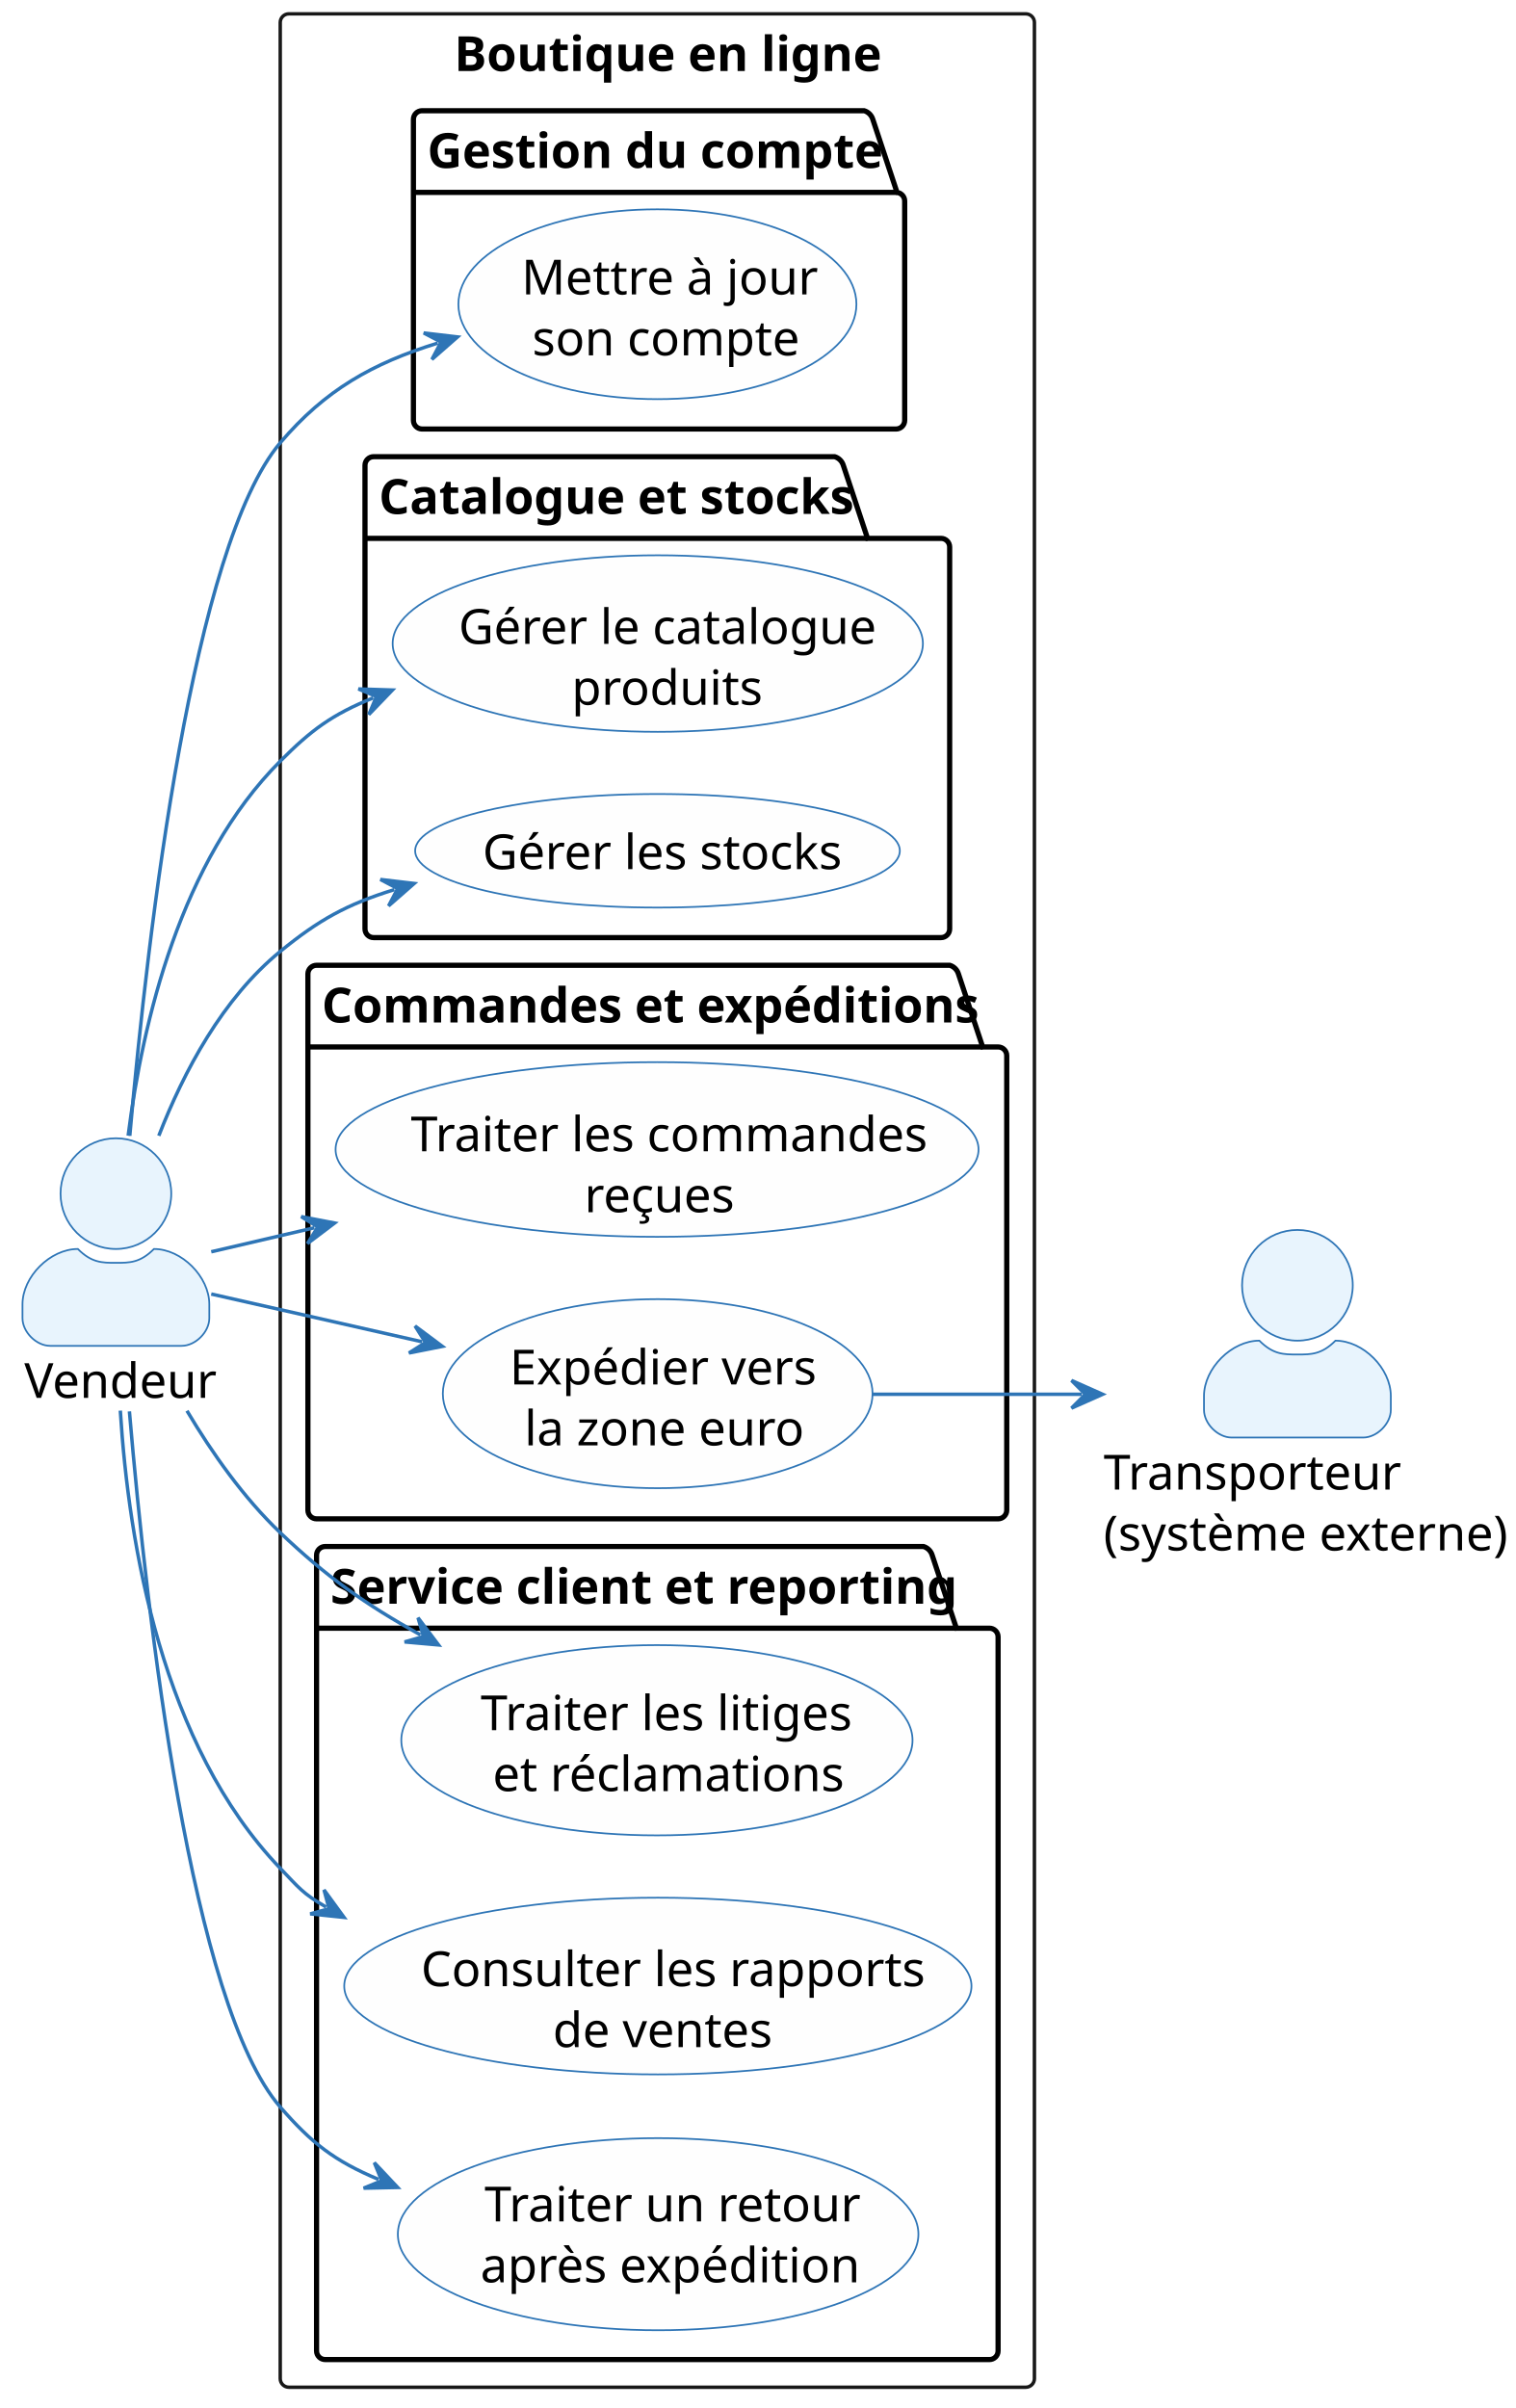
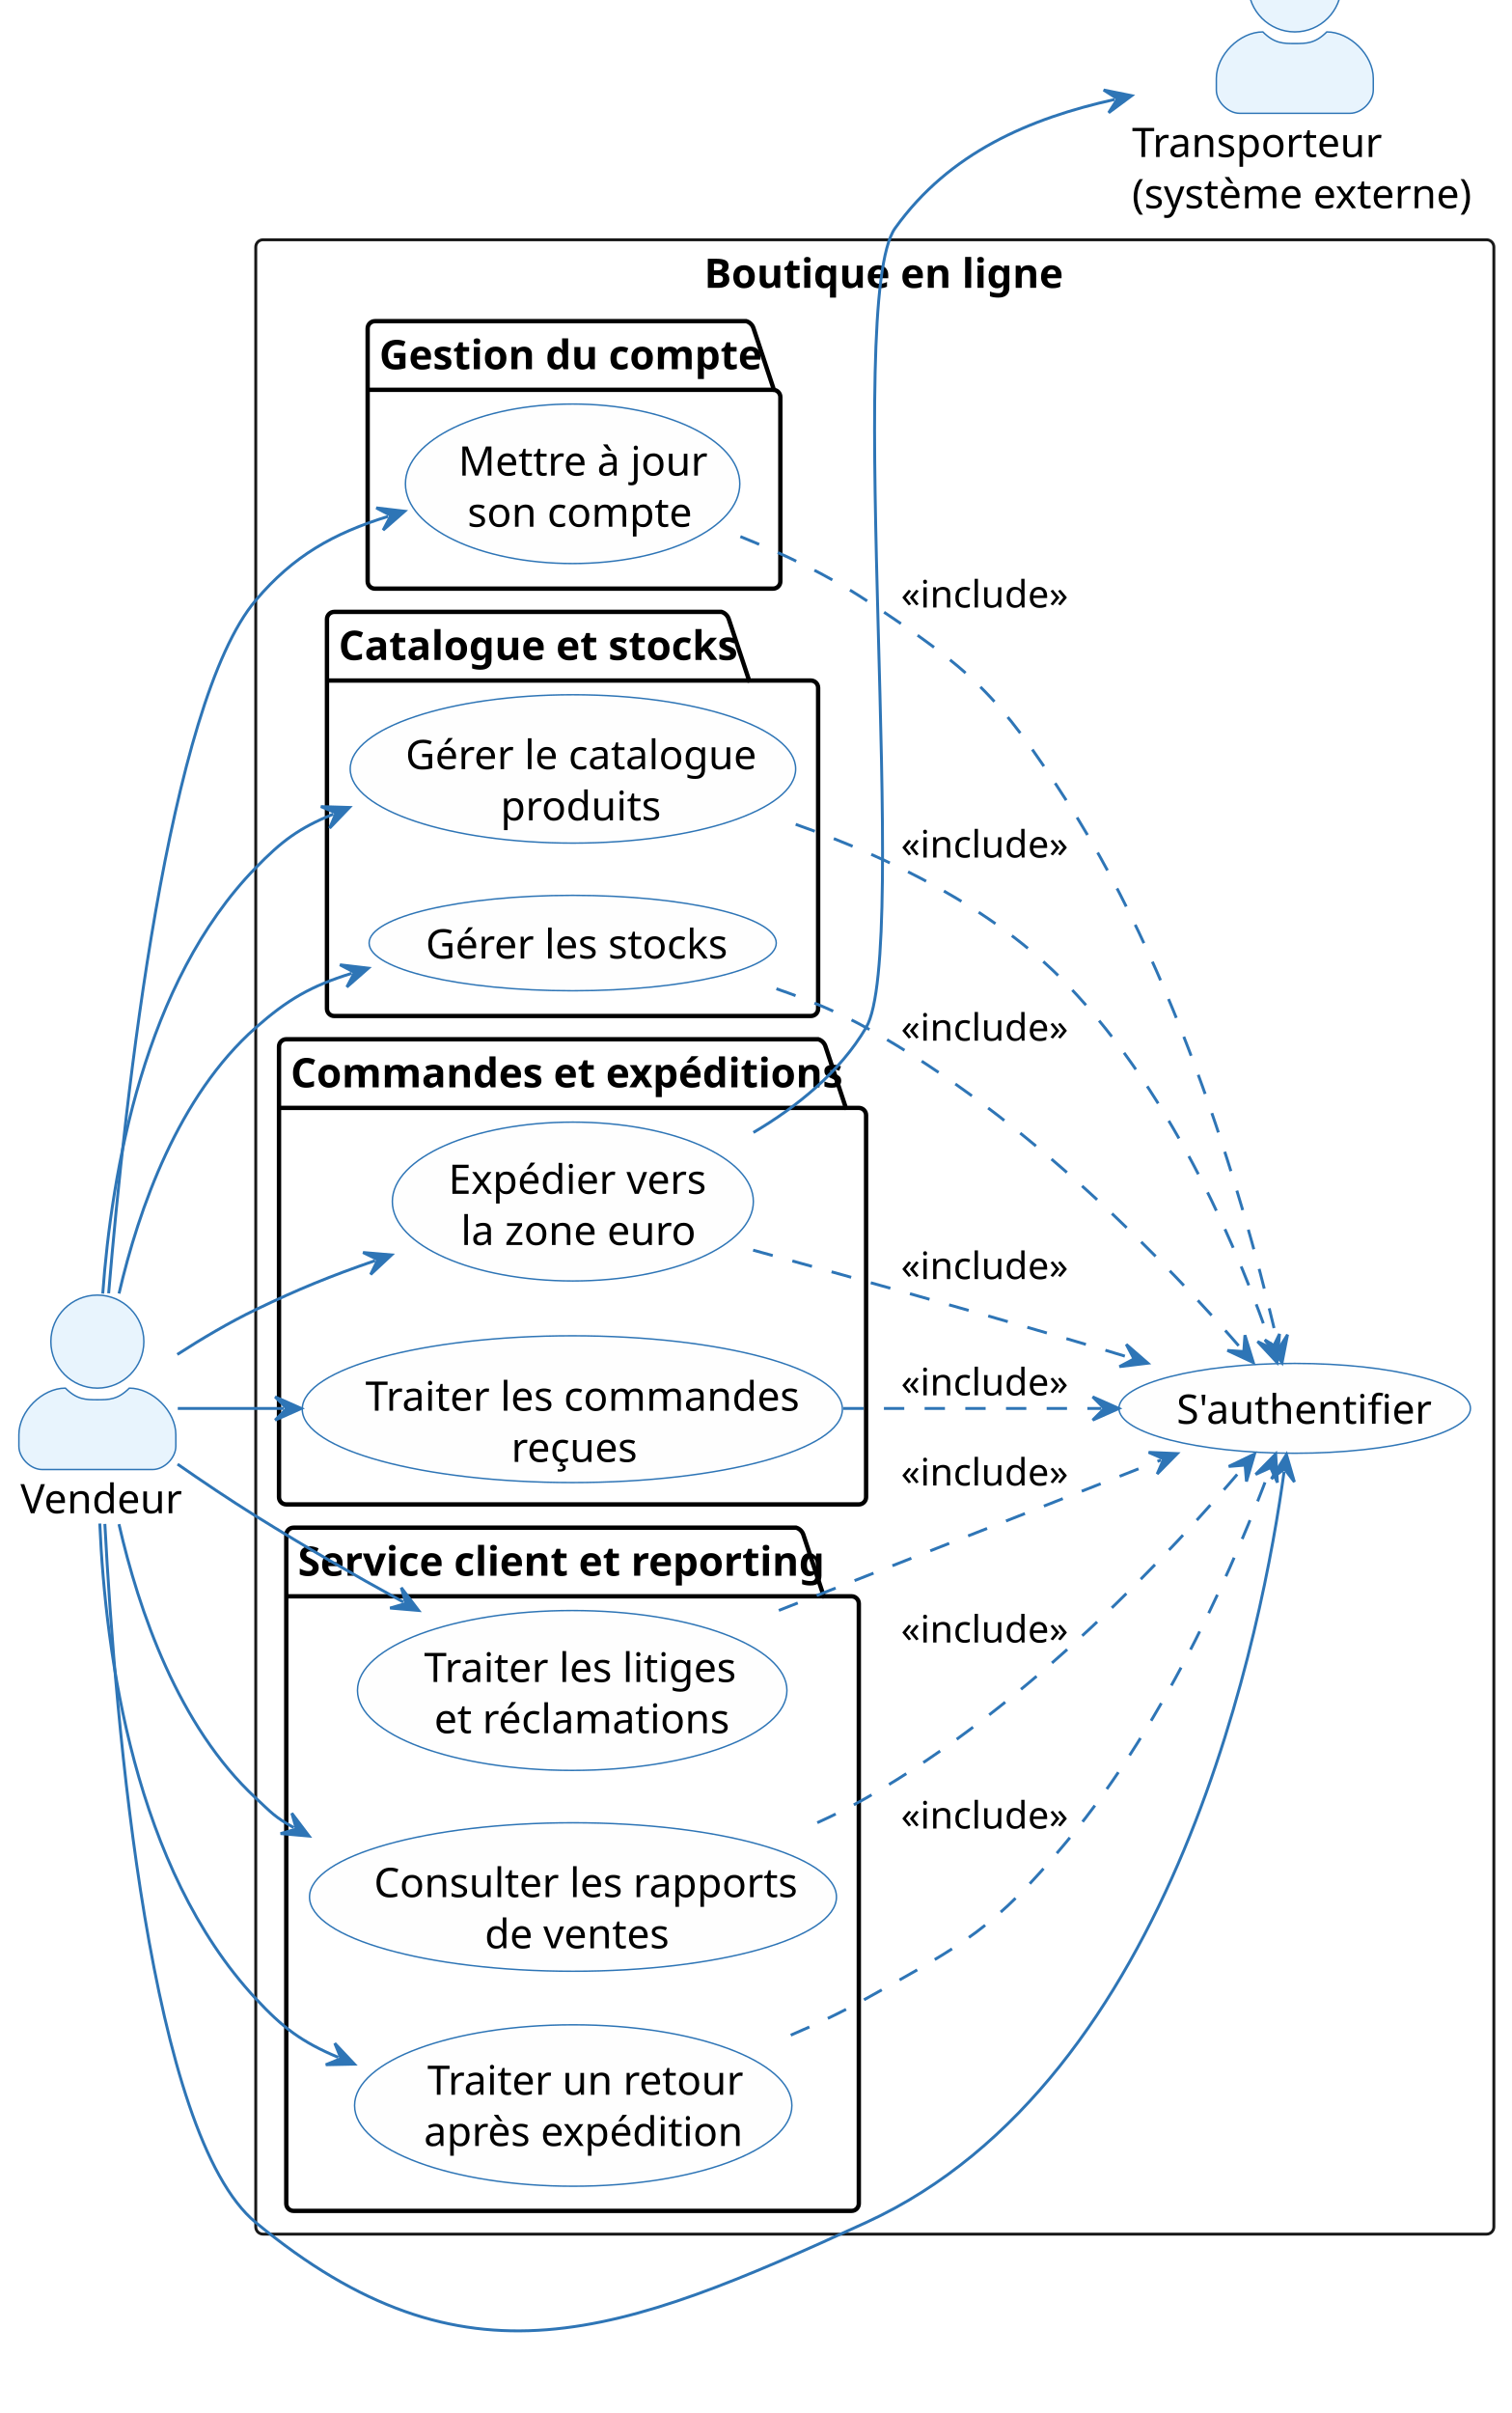
- <svg xmlns="http://www.w3.org/2000/svg" contentStyleType="text/css" data-diagram-type="DESCRIPTION" height="696px" preserveAspectRatio="none" style="width:438px;height:696px;background:#FFFFFF;" version="1.1" viewBox="0 0 438 696" width="438px" zoomAndPan="magnify">
+ <svg xmlns="http://www.w3.org/2000/svg" contentStyleType="text/css" data-diagram-type="DESCRIPTION" height="830px" preserveAspectRatio="none" style="width:520px;height:830px;background:#FFFFFF;" version="1.1" viewBox="0 0 520 830" width="520px" zoomAndPan="magnify">
  <defs />
  <g>
    <g class="cluster" data-qualified-name="Boutique en ligne" data-source-line="17" id="ent0004">
-       <rect fill="none" height="686" rx="2.5" ry="2.5" style="stroke:#181818;stroke-width:1;" width="218" x="81" y="4" />
-       <text fill="#000000" font-family="sans-serif" font-size="14" font-weight="bold" lengthAdjust="spacing" textLength="117.441" x="131.279" y="20.533">Boutique en ligne</text>
+       <rect fill="none" height="686" rx="2.5" ry="2.5" style="stroke:#181818;stroke-width:1;" width="426" x="88" y="82.474" />
+       <text fill="#000000" font-family="sans-serif" font-size="14" font-weight="bold" lengthAdjust="spacing" textLength="117.441" x="242.279" y="99.007">Boutique en ligne</text>
    </g>
-     <g class="cluster" data-qualified-name="Boutique en ligne.Gestion du compte" data-source-line="18" id="ent0005">
-       <path d="M122,32 L249.786,32 A3.75,3.75 0 0 1 252.286,34.5 L259.286,55.609 L259,55.609 A2.5,2.5 0 0 1 261.5,58.109 L261.5,121.5 A2.5,2.5 0 0 1 259,124 L122,124 A2.5,2.5 0 0 1 119.5,121.5 L119.5,34.5 A2.5,2.5 0 0 1 122,32" fill="none" style="stroke:#000000;stroke-width:1.5;" />
-       <line style="stroke:#000000;stroke-width:1.5;" x1="119.5" x2="259.286" y1="55.609" y2="55.609" />
-       <text fill="#000000" font-family="sans-serif" font-size="14" font-weight="bold" lengthAdjust="spacing" textLength="126.786" x="123.5" y="48.533">Gestion du compte</text>
+     <g class="cluster" data-qualified-name="Boutique en ligne.Gestion du compte" data-source-line="19" id="ent0006">
+       <path d="M129,110.474 L256.786,110.474 A3.75,3.75 0 0 1 259.286,112.974 L266.286,134.083 L266,134.083 A2.5,2.5 0 0 1 268.5,136.583 L268.5,199.974 A2.5,2.5 0 0 1 266,202.474 L129,202.474 A2.5,2.5 0 0 1 126.5,199.974 L126.5,112.974 A2.5,2.5 0 0 1 129,110.474" fill="none" style="stroke:#000000;stroke-width:1.5;" />
+       <line style="stroke:#000000;stroke-width:1.5;" x1="126.5" x2="266.286" y1="134.083" y2="134.083" />
+       <text fill="#000000" font-family="sans-serif" font-size="14" font-weight="bold" lengthAdjust="spacing" textLength="126.786" x="130.5" y="127.007">Gestion du compte</text>
    </g>
-     <g class="cluster" data-qualified-name="Boutique en ligne.Catalogue et stocks" data-source-line="21" id="ent0007">
-       <path d="M108,132 L241.262,132 A3.75,3.75 0 0 1 243.762,134.5 L250.762,155.609 L272,155.609 A2.5,2.5 0 0 1 274.5,158.109 L274.5,268.5 A2.5,2.5 0 0 1 272,271 L108,271 A2.5,2.5 0 0 1 105.5,268.5 L105.5,134.5 A2.5,2.5 0 0 1 108,132" fill="none" style="stroke:#000000;stroke-width:1.5;" />
-       <line style="stroke:#000000;stroke-width:1.5;" x1="105.5" x2="250.762" y1="155.609" y2="155.609" />
-       <text fill="#000000" font-family="sans-serif" font-size="14" font-weight="bold" lengthAdjust="spacing" textLength="132.262" x="109.5" y="148.533">Catalogue et stocks</text>
+     <g class="cluster" data-qualified-name="Boutique en ligne.Catalogue et stocks" data-source-line="22" id="ent0008">
+       <path d="M115,210.474 L248.262,210.474 A3.75,3.75 0 0 1 250.762,212.974 L257.762,234.083 L279,234.083 A2.5,2.5 0 0 1 281.5,236.583 L281.5,346.974 A2.5,2.5 0 0 1 279,349.474 L115,349.474 A2.5,2.5 0 0 1 112.5,346.974 L112.5,212.974 A2.5,2.5 0 0 1 115,210.474" fill="none" style="stroke:#000000;stroke-width:1.5;" />
+       <line style="stroke:#000000;stroke-width:1.5;" x1="112.5" x2="257.762" y1="234.083" y2="234.083" />
+       <text fill="#000000" font-family="sans-serif" font-size="14" font-weight="bold" lengthAdjust="spacing" textLength="132.262" x="116.5" y="227.007">Catalogue et stocks</text>
    </g>
-     <g class="cluster" data-qualified-name="Boutique en ligne.Commandes et exp.ditions" data-source-line="25" id="ent0010">
-       <path d="M91.5,279 L274.541,279 A3.75,3.75 0 0 1 277.041,281.5 L284.041,302.609 L288.5,302.609 A2.5,2.5 0 0 1 291,305.109 L291,436.5 A2.5,2.5 0 0 1 288.5,439 L91.5,439 A2.5,2.5 0 0 1 89,436.5 L89,281.5 A2.5,2.5 0 0 1 91.5,279" fill="none" style="stroke:#000000;stroke-width:1.5;" />
-       <line style="stroke:#000000;stroke-width:1.5;" x1="89" x2="284.041" y1="302.609" y2="302.609" />
-       <text fill="#000000" font-family="sans-serif" font-size="14" font-weight="bold" lengthAdjust="spacing" textLength="182.041" x="93" y="295.533">Commandes et expéditions</text>
+     <g class="cluster" data-qualified-name="Boutique en ligne.Commandes et exp.ditions" data-source-line="26" id="ent0011">
+       <path d="M98.5,357.474 L281.541,357.474 A3.75,3.75 0 0 1 284.041,359.974 L291.041,381.083 L295.5,381.083 A2.5,2.5 0 0 1 298,383.583 L298,514.974 A2.5,2.5 0 0 1 295.5,517.474 L98.5,517.474 A2.5,2.5 0 0 1 96,514.974 L96,359.974 A2.5,2.5 0 0 1 98.5,357.474" fill="none" style="stroke:#000000;stroke-width:1.5;" />
+       <line style="stroke:#000000;stroke-width:1.5;" x1="96" x2="291.041" y1="381.083" y2="381.083" />
+       <text fill="#000000" font-family="sans-serif" font-size="14" font-weight="bold" lengthAdjust="spacing" textLength="182.041" x="100" y="374.007">Commandes et expéditions</text>
    </g>
-     <g class="cluster" data-qualified-name="Boutique en ligne.Service client et reporting" data-source-line="29" id="ent0013">
-       <path d="M94,447 L266.944,447 A3.75,3.75 0 0 1 269.444,449.5 L276.444,470.609 L286,470.609 A2.5,2.5 0 0 1 288.5,473.109 L288.5,679.5 A2.5,2.5 0 0 1 286,682 L94,682 A2.5,2.5 0 0 1 91.5,679.5 L91.5,449.5 A2.5,2.5 0 0 1 94,447" fill="none" style="stroke:#000000;stroke-width:1.5;" />
-       <line style="stroke:#000000;stroke-width:1.5;" x1="91.5" x2="276.444" y1="470.609" y2="470.609" />
-       <text fill="#000000" font-family="sans-serif" font-size="14" font-weight="bold" lengthAdjust="spacing" textLength="171.944" x="95.5" y="463.533">Service client et reporting</text>
+     <g class="cluster" data-qualified-name="Boutique en ligne.Service client et reporting" data-source-line="30" id="ent0014">
+       <path d="M101,525.474 L273.944,525.474 A3.75,3.75 0 0 1 276.444,527.974 L283.444,549.083 L293,549.083 A2.5,2.5 0 0 1 295.5,551.583 L295.5,757.974 A2.5,2.5 0 0 1 293,760.474 L101,760.474 A2.5,2.5 0 0 1 98.5,757.974 L98.5,527.974 A2.5,2.5 0 0 1 101,525.474" fill="none" style="stroke:#000000;stroke-width:1.5;" />
+       <line style="stroke:#000000;stroke-width:1.5;" x1="98.5" x2="283.444" y1="549.083" y2="549.083" />
+       <text fill="#000000" font-family="sans-serif" font-size="14" font-weight="bold" lengthAdjust="spacing" textLength="171.944" x="102.5" y="542.007">Service client et reporting</text>
    </g>
    <g class="entity" data-qualified-name="Vendor" data-source-line="14" id="ent0002">
-       <ellipse cx="33.5" cy="345" fill="#E8F4FD" rx="16" ry="16" style="stroke:#2E75B6;stroke-width:0.5;" />
-       <path d="M33.5,365 C37.5,365 40.5,365 44.5,361 C52.5,361 60.5,369 60.5,377 L60.5,381 C60.5,385 56.5,389 52.5,389 L14.5,389 C10.5,389 6.5,385 6.5,381 L6.5,377 C6.5,369 14.5,361 22.5,361 C26.5,365 29.5,365 33.5,365" fill="#E8F4FD" style="stroke:#2E75B6;stroke-width:0.5;" />
-       <text fill="#000000" font-family="sans-serif" font-size="14" lengthAdjust="spacing" textLength="52.931" x="7.035" y="404.033">Vendeur</text>
+       <ellipse cx="33.5" cy="461.474" fill="#E8F4FD" rx="16" ry="16" style="stroke:#2E75B6;stroke-width:0.5;" />
+       <path d="M33.5,481.474 C37.5,481.474 40.5,481.474 44.5,477.474 C52.5,477.474 60.5,485.474 60.5,493.474 L60.5,497.474 C60.5,501.474 56.5,505.474 52.5,505.474 L14.5,505.474 C10.5,505.474 6.5,501.474 6.5,497.474 L6.5,493.474 C6.5,485.474 14.5,477.474 22.5,477.474 C26.5,481.474 29.5,481.474 33.5,481.474" fill="#E8F4FD" style="stroke:#2E75B6;stroke-width:0.5;" />
+       <text fill="#000000" font-family="sans-serif" font-size="14" lengthAdjust="spacing" textLength="52.931" x="7.035" y="520.507">Vendeur</text>
    </g>
    <g class="entity" data-qualified-name="Carrier" data-source-line="15" id="ent0003">
-       <ellipse cx="375.017" cy="371.5" fill="#E8F4FD" rx="16" ry="16" style="stroke:#2E75B6;stroke-width:0.5;" />
-       <path d="M375.017,391.5 C379.017,391.5 382.017,391.5 386.017,387.5 C394.017,387.5 402.017,395.5 402.017,403.5 L402.017,407.5 C402.017,411.5 398.017,415.5 394.017,415.5 L356.017,415.5 C352.017,415.5 348.017,411.5 348.017,407.5 L348.017,403.5 C348.017,395.5 356.017,387.5 364.017,387.5 C368.017,391.5 371.017,391.5 375.017,391.5" fill="#E8F4FD" style="stroke:#2E75B6;stroke-width:0.5;" />
-       <text fill="#000000" font-family="sans-serif" font-size="14" lengthAdjust="spacing" textLength="80.144" x="319" y="430.533">Transporteur</text>
-       <text fill="#000000" font-family="sans-serif" font-size="14" lengthAdjust="spacing" textLength="112.034" x="319" y="448.143">(système externe)</text>
+       <ellipse cx="445.517" cy="-5.026" fill="#E8F4FD" rx="16" ry="16" style="stroke:#2E75B6;stroke-width:0.5;" />
+       <path d="M445.517,14.974 C449.517,14.974 452.517,14.974 456.517,10.974 C464.517,10.974 472.517,18.974 472.517,26.974 L472.517,30.974 C472.517,34.974 468.517,38.974 464.517,38.974 L426.517,38.974 C422.517,38.974 418.517,34.974 418.517,30.974 L418.517,26.974 C418.517,18.974 426.517,10.974 434.517,10.974 C438.517,14.974 441.517,14.974 445.517,14.974" fill="#E8F4FD" style="stroke:#2E75B6;stroke-width:0.5;" />
+       <text fill="#000000" font-family="sans-serif" font-size="14" lengthAdjust="spacing" textLength="80.144" x="389.5" y="54.007">Transporteur</text>
+       <text fill="#000000" font-family="sans-serif" font-size="14" lengthAdjust="spacing" textLength="112.034" x="389.5" y="71.617">(système externe)</text>
    </g>
-     <g class="entity" data-qualified-name="Boutique en ligne.Gestion du compte.UC_V0" data-source-line="19" id="ent0006">
-       <ellipse cx="190.024" cy="87.935" fill="#FEFEFE" rx="57.524" ry="27.435" style="stroke:#2E75B6;stroke-width:0.5;" />
-       <text fill="#000000" font-family="sans-serif" font-size="14" lengthAdjust="spacing" textLength="78.586" x="150.731" y="85.104">Mettre à jour</text>
-       <text fill="#000000" font-family="sans-serif" font-size="14" lengthAdjust="spacing" textLength="72.372" x="153.838" y="102.713">son compte</text>
+     <g class="entity" data-qualified-name="Boutique en ligne.UC_V_AUTH" data-source-line="18" id="ent0005">
+       <ellipse cx="445.473" cy="484.426" fill="#FEFEFE" rx="60.473" ry="15.452" style="stroke:#2E75B6;stroke-width:0.5;" />
+       <text fill="#000000" font-family="sans-serif" font-size="14" lengthAdjust="spacing" textLength="81.279" x="404.834" y="489.731">S'authentifier</text>
    </g>
-     <g class="entity" data-qualified-name="Boutique en ligne.Catalogue et stocks.UC_V1" data-source-line="22" id="ent0008">
-       <ellipse cx="190.133" cy="186.015" fill="#FEFEFE" rx="76.633" ry="25.515" style="stroke:#2E75B6;stroke-width:0.5;" />
-       <text fill="#000000" font-family="sans-serif" font-size="14" lengthAdjust="spacing" textLength="115.179" x="132.544" y="186.094">Gérer le catalogue</text>
-       <text fill="#000000" font-family="sans-serif" font-size="14" lengthAdjust="spacing" textLength="49.807" x="165.23" y="203.704">produits</text>
+     <g class="entity" data-qualified-name="Boutique en ligne.Gestion du compte.UC_V0" data-source-line="20" id="ent0007">
+       <ellipse cx="197.024" cy="166.409" fill="#FEFEFE" rx="57.524" ry="27.435" style="stroke:#2E75B6;stroke-width:0.5;" />
+       <text fill="#000000" font-family="sans-serif" font-size="14" lengthAdjust="spacing" textLength="78.586" x="157.731" y="163.578">Mettre à jour</text>
+       <text fill="#000000" font-family="sans-serif" font-size="14" lengthAdjust="spacing" textLength="72.372" x="160.838" y="181.187">son compte</text>
    </g>
-     <g class="entity" data-qualified-name="Boutique en ligne.Catalogue et stocks.UC_V2" data-source-line="23" id="ent0009">
-       <ellipse cx="190.047" cy="245.909" fill="#FEFEFE" rx="70.047" ry="16.409" style="stroke:#2E75B6;stroke-width:0.5;" />
-       <text fill="#000000" font-family="sans-serif" font-size="14" lengthAdjust="spacing" textLength="101.138" x="139.478" y="251.214">Gérer les stocks</text>
+     <g class="entity" data-qualified-name="Boutique en ligne.Catalogue et stocks.UC_V1" data-source-line="23" id="ent0009">
+       <ellipse cx="197.133" cy="264.489" fill="#FEFEFE" rx="76.633" ry="25.515" style="stroke:#2E75B6;stroke-width:0.5;" />
+       <text fill="#000000" font-family="sans-serif" font-size="14" lengthAdjust="spacing" textLength="115.179" x="139.544" y="264.568">Gérer le catalogue</text>
+       <text fill="#000000" font-family="sans-serif" font-size="14" lengthAdjust="spacing" textLength="49.807" x="172.23" y="282.178">produits</text>
    </g>
-     <g class="entity" data-qualified-name="Boutique en ligne.Commandes et exp.ditions.UC_V3" data-source-line="26" id="ent0011">
-       <ellipse cx="189.925" cy="332.244" fill="#FEFEFE" rx="92.925" ry="25.244" style="stroke:#2E75B6;stroke-width:0.5;" />
-       <text fill="#000000" font-family="sans-serif" font-size="14" lengthAdjust="spacing" textLength="142.379" x="118.736" y="332.763">Traiter les commandes</text>
-       <text fill="#000000" font-family="sans-serif" font-size="14" lengthAdjust="spacing" textLength="42.02" x="168.915" y="350.372">reçues</text>
+     <g class="entity" data-qualified-name="Boutique en ligne.Catalogue et stocks.UC_V2" data-source-line="24" id="ent0010">
+       <ellipse cx="197.047" cy="324.383" fill="#FEFEFE" rx="70.047" ry="16.409" style="stroke:#2E75B6;stroke-width:0.5;" />
+       <text fill="#000000" font-family="sans-serif" font-size="14" lengthAdjust="spacing" textLength="101.138" x="146.478" y="329.688">Gérer les stocks</text>
    </g>
-     <g class="entity" data-qualified-name="Boutique en ligne.Commandes et exp.ditions.UC_V4" data-source-line="27" id="ent0012">
-       <ellipse cx="190.107" cy="402.82" fill="#FEFEFE" rx="62.107" ry="27.32" style="stroke:#2E75B6;stroke-width:0.5;" />
-       <text fill="#000000" font-family="sans-serif" font-size="14" lengthAdjust="spacing" textLength="85.593" x="147.31" y="400.155">Expédier vers</text>
-       <text fill="#000000" font-family="sans-serif" font-size="14" lengthAdjust="spacing" textLength="77.055" x="151.579" y="417.764">la zone euro</text>
+     <g class="entity" data-qualified-name="Boutique en ligne.Commandes et exp.ditions.UC_V3" data-source-line="27" id="ent0012">
+       <ellipse cx="196.925" cy="484.718" fill="#FEFEFE" rx="92.925" ry="25.244" style="stroke:#2E75B6;stroke-width:0.5;" />
+       <text fill="#000000" font-family="sans-serif" font-size="14" lengthAdjust="spacing" textLength="142.379" x="125.736" y="485.237">Traiter les commandes</text>
+       <text fill="#000000" font-family="sans-serif" font-size="14" lengthAdjust="spacing" textLength="42.02" x="175.915" y="502.846">reçues</text>
    </g>
-     <g class="entity" data-qualified-name="Boutique en ligne.Service client et reporting.UC_V5" data-source-line="30" id="ent0014">
-       <ellipse cx="189.883" cy="502.995" fill="#FEFEFE" rx="73.883" ry="27.495" style="stroke:#2E75B6;stroke-width:0.5;" />
-       <text fill="#000000" font-family="sans-serif" font-size="14" lengthAdjust="spacing" textLength="101.917" x="138.925" y="500.078">Traiter les litiges</text>
-       <text fill="#000000" font-family="sans-serif" font-size="14" lengthAdjust="spacing" textLength="94.931" x="142.418" y="517.687">et réclamations</text>
+     <g class="entity" data-qualified-name="Boutique en ligne.Commandes et exp.ditions.UC_V4" data-source-line="28" id="ent0013">
+       <ellipse cx="197.107" cy="413.295" fill="#FEFEFE" rx="62.107" ry="27.32" style="stroke:#2E75B6;stroke-width:0.5;" />
+       <text fill="#000000" font-family="sans-serif" font-size="14" lengthAdjust="spacing" textLength="85.593" x="154.31" y="410.629">Expédier vers</text>
+       <text fill="#000000" font-family="sans-serif" font-size="14" lengthAdjust="spacing" textLength="77.055" x="158.579" y="428.238">la zone euro</text>
    </g>
-     <g class="entity" data-qualified-name="Boutique en ligne.Service client et reporting.UC_V6" data-source-line="31" id="ent0015">
-       <ellipse cx="190.154" cy="574.041" fill="#FEFEFE" rx="90.654" ry="25.541" style="stroke:#2E75B6;stroke-width:0.5;" />
-       <text fill="#000000" font-family="sans-serif" font-size="14" lengthAdjust="spacing" textLength="136.951" x="121.679" y="574.079">Consulter les rapports</text>
-       <text fill="#000000" font-family="sans-serif" font-size="14" lengthAdjust="spacing" textLength="60.71" x="159.799" y="591.688">de ventes</text>
+     <g class="entity" data-qualified-name="Boutique en ligne.Service client et reporting.UC_V5" data-source-line="31" id="ent0015">
+       <ellipse cx="196.883" cy="581.469" fill="#FEFEFE" rx="73.883" ry="27.495" style="stroke:#2E75B6;stroke-width:0.5;" />
+       <text fill="#000000" font-family="sans-serif" font-size="14" lengthAdjust="spacing" textLength="101.917" x="145.925" y="578.552">Traiter les litiges</text>
+       <text fill="#000000" font-family="sans-serif" font-size="14" lengthAdjust="spacing" textLength="94.931" x="149.418" y="596.161">et réclamations</text>
    </g>
-     <g class="entity" data-qualified-name="Boutique en ligne.Service client et reporting.UC_V8" data-source-line="32" id="ent0016">
-       <ellipse cx="190.234" cy="645.762" fill="#FEFEFE" rx="75.234" ry="27.762" style="stroke:#2E75B6;stroke-width:0.5;" />
-       <text fill="#000000" font-family="sans-serif" font-size="14" lengthAdjust="spacing" textLength="100.372" x="140.048" y="642.062">Traiter un retour</text>
-       <text fill="#000000" font-family="sans-serif" font-size="14" lengthAdjust="spacing" textLength="102.737" x="138.865" y="659.671">après expédition</text>
+     <g class="entity" data-qualified-name="Boutique en ligne.Service client et reporting.UC_V6" data-source-line="32" id="ent0016">
+       <ellipse cx="197.154" cy="652.515" fill="#FEFEFE" rx="90.654" ry="25.541" style="stroke:#2E75B6;stroke-width:0.5;" />
+       <text fill="#000000" font-family="sans-serif" font-size="14" lengthAdjust="spacing" textLength="136.951" x="128.679" y="652.553">Consulter les rapports</text>
+       <text fill="#000000" font-family="sans-serif" font-size="14" lengthAdjust="spacing" textLength="60.71" x="166.799" y="670.162">de ventes</text>
    </g>
-     <g class="link" data-entity-1="ent0002" data-entity-2="ent0006" data-link-type="dependency" id="lnk17">
-       <polygon fill="#2E75B6" points="132.258,97.388,122.477,96.233,127.482,98.869,124.846,103.874,132.258,97.388" style="stroke:#2E75B6;stroke-width:1;" />
-       <path d="M37.513,328.299 C42.837,268.128 55.803,157.689 81,128 C94.003,112.679 107.71,105 126.527,99.165" fill="none" style="stroke:#2E75B6;stroke-width:1;" />
+     <g class="entity" data-qualified-name="Boutique en ligne.Service client et reporting.UC_V8" data-source-line="33" id="ent0017">
+       <ellipse cx="197.234" cy="724.236" fill="#FEFEFE" rx="75.234" ry="27.762" style="stroke:#2E75B6;stroke-width:0.5;" />
+       <text fill="#000000" font-family="sans-serif" font-size="14" lengthAdjust="spacing" textLength="100.372" x="147.048" y="720.536">Traiter un retour</text>
+       <text fill="#000000" font-family="sans-serif" font-size="14" lengthAdjust="spacing" textLength="102.737" x="145.865" y="738.145">après expédition</text>
    </g>
-     <g class="link" data-entity-1="ent0002" data-entity-2="ent0008" data-link-type="dependency" id="lnk18">
-       <polygon fill="#2E75B6" points="113.436,199.445,103.592,199.13,108.804,201.328,106.605,206.541,113.436,199.445" style="stroke:#2E75B6;stroke-width:1;" />
-       <path d="M37.042,328.248 C41.239,295.088 52.251,248.765 81,220 C90.032,210.963 95.882,206.583 107.877,201.705" fill="none" style="stroke:#2E75B6;stroke-width:1;" />
+     <g class="link" data-entity-1="ent0002" data-entity-2="ent0005" data-link-type="dependency" id="lnk18">
+       <polygon fill="#2E75B6" points="442.633,500.299,437.447,508.672,441.954,505.253,445.373,509.759,442.633,500.299" style="stroke:#2E75B6;stroke-width:1;" />
+       <path d="M36.081,524.184 C39.786,594.052 51.674,734.432 88,764.474 C159.923,823.956 213.145,803.343 298,764.474 C404.99,715.465 434.725,557.952 441.818,506.244" fill="none" style="stroke:#2E75B6;stroke-width:1;" />
    </g>
-     <g class="link" data-entity-1="ent0002" data-entity-2="ent0009" data-link-type="dependency" id="lnk19">
-       <polygon fill="#2E75B6" points="119.729,255.354,109.948,254.198,114.953,256.834,112.317,261.839,119.729,255.354" style="stroke:#2E75B6;stroke-width:1;" />
-       <path d="M45.902,328.277 C53.143,309.637 64.361,288.586 81,275 C92.128,265.914 100.116,261.434 113.998,257.13" fill="none" style="stroke:#2E75B6;stroke-width:1;" />
+     <g class="link" data-entity-1="ent0002" data-entity-2="ent0007" data-link-type="dependency" id="lnk19">
+       <polygon fill="#2E75B6" points="139.247,175.853,129.466,174.697,134.471,177.333,131.835,182.339,139.247,175.853" style="stroke:#2E75B6;stroke-width:1;" />
+       <path d="M37.382,444.865 C43.08,376.903 57.929,241.952 88,206.474 C100.993,191.145 114.698,183.464 133.516,177.63" fill="none" style="stroke:#2E75B6;stroke-width:1;" />
    </g>
-     <g class="link" data-entity-1="ent0002" data-entity-2="ent0011" data-link-type="dependency" id="lnk20">
-       <polygon fill="#2E75B6" points="96.728,353.5,87.055,351.647,91.858,354.635,88.871,359.438,96.728,353.5" style="stroke:#2E75B6;stroke-width:1;" />
-       <path d="M61.059,361.811 C71.326,359.419 77.889,357.89 90.885,354.862" fill="none" style="stroke:#2E75B6;stroke-width:1;" />
+     <g class="link" data-entity-1="ent0002" data-entity-2="ent0009" data-link-type="dependency" id="lnk20">
+       <polygon fill="#2E75B6" points="120.251,277.737,110.406,277.441,115.623,279.629,113.434,284.846,120.251,277.737" style="stroke:#2E75B6;stroke-width:1;" />
+       <path d="M35.354,444.958 C38.388,403.162 49.523,337.922 88,298.474 C96.922,289.327 102.722,284.904 114.697,280.008" fill="none" style="stroke:#2E75B6;stroke-width:1;" />
    </g>
-     <g class="link" data-entity-1="ent0002" data-entity-2="ent0012" data-link-type="dependency" id="lnk21">
-       <polygon fill="#2E75B6" points="127.866,389.151,119.972,383.261,122.989,388.046,118.204,391.063,127.866,389.151" style="stroke:#2E75B6;stroke-width:1;" />
-       <path d="M61.059,374.017 C79.436,378.18 98.814,382.57 122.014,387.825" fill="none" style="stroke:#2E75B6;stroke-width:1;" />
+     <g class="link" data-entity-1="ent0002" data-entity-2="ent0010" data-link-type="dependency" id="lnk21">
+       <polygon fill="#2E75B6" points="126.755,333.022,116.975,331.861,121.979,334.5,119.34,339.504,126.755,333.022" style="stroke:#2E75B6;stroke-width:1;" />
+       <path d="M40.954,444.931 C47.762,415.664 61.375,376.953 88,353.474 C98.921,343.844 106.98,339.14 121.023,334.796" fill="none" style="stroke:#2E75B6;stroke-width:1;" />
    </g>
-     <g class="link" data-entity-1="ent0002" data-entity-2="ent0014" data-link-type="dependency" id="lnk22">
-       <polygon fill="#2E75B6" points="126.759,475.446,120.831,467.58,122.387,473.019,116.948,474.575,126.759,475.446" style="stroke:#2E75B6;stroke-width:1;" />
-       <path d="M54.041,407.765 C61.345,420.041 70.465,432.958 81,443 C94.275,455.653 105.483,463.635 121.513,472.534" fill="none" style="stroke:#2E75B6;stroke-width:1;" />
+     <g class="link" data-entity-1="ent0002" data-entity-2="ent0012" data-link-type="dependency" id="lnk22">
+       <polygon fill="#2E75B6" points="103.671,484.474,94.671,480.474,98.671,484.474,94.671,488.474,103.671,484.474" style="stroke:#2E75B6;stroke-width:1;" />
+       <path d="M61.168,484.474 C73.174,484.474 82.13,484.474 97.671,484.474" fill="none" style="stroke:#2E75B6;stroke-width:1;" />
    </g>
-     <g class="link" data-entity-1="ent0002" data-entity-2="ent0015" data-link-type="dependency" id="lnk23">
-       <polygon fill="#2E75B6" points="99.457,554.198,93.656,546.238,95.125,551.701,89.662,553.17,99.457,554.198" style="stroke:#2E75B6;stroke-width:1;" />
-       <path d="M34.776,407.721 C37.191,446.397 46.834,504.406 81,540 C86.377,545.602 87.467,547.288 94.258,551.202" fill="none" style="stroke:#2E75B6;stroke-width:1;" />
+     <g class="link" data-entity-1="ent0002" data-entity-2="ent0013" data-link-type="dependency" id="lnk23">
+       <polygon fill="#2E75B6" points="134.727,431.661,124.914,430.82,130.001,433.294,127.527,438.381,134.727,431.661" style="stroke:#2E75B6;stroke-width:1;" />
+       <path d="M61.003,465.892 C69.399,460.485 78.875,454.861 88,450.474 C102.737,443.39 113.521,438.989 129.056,433.621" fill="none" style="stroke:#2E75B6;stroke-width:1;" />
    </g>
-     <g class="link" data-entity-1="ent0002" data-entity-2="ent0016" data-link-type="dependency" id="lnk24">
-       <polygon fill="#2E75B6" points="114.948,632.252,108.197,625.081,110.338,630.317,105.102,632.458,114.948,632.252" style="stroke:#2E75B6;stroke-width:1;" />
-       <path d="M37.404,407.94 C42.579,468.463 55.348,579.496 81,609 C90.038,619.395 96.596,624.552 109.415,629.93" fill="none" style="stroke:#2E75B6;stroke-width:1;" />
+     <g class="link" data-entity-1="ent0002" data-entity-2="ent0015" data-link-type="dependency" id="lnk24">
+       <polygon fill="#2E75B6" points="144.039,553.951,138.077,546.112,139.657,551.543,134.225,553.123,144.039,553.951" style="stroke:#2E75B6;stroke-width:1;" />
+       <path d="M61.099,503.63 C69.58,509.531 79.08,515.93 88,521.474 C105.944,532.626 120.81,541.191 138.78,551.062" fill="none" style="stroke:#2E75B6;stroke-width:1;" />
    </g>
-     <g class="link" data-entity-1="ent0012" data-entity-2="ent0003" data-link-type="dependency" id="lnk25">
-       <polygon fill="#2E75B6" points="318.72,403,309.72,399,313.72,403,309.72,407,318.72,403" style="stroke:#2E75B6;stroke-width:1;" />
-       <path d="M252.191,403 C273.699,403 291.726,403 312.72,403" fill="none" style="stroke:#2E75B6;stroke-width:1;" />
+     <g class="link" data-entity-1="ent0002" data-entity-2="ent0016" data-link-type="dependency" id="lnk25">
+       <polygon fill="#2E75B6" points="106.345,631.552,100.409,623.693,101.971,629.13,96.534,630.692,106.345,631.552" style="stroke:#2E75B6;stroke-width:1;" />
+       <path d="M40.934,524.271 C47.746,554.062 61.373,593.77 88,618.474 C93.476,623.555 94.457,624.97 101.096,628.645" fill="none" style="stroke:#2E75B6;stroke-width:1;" />
+     </g>
+     <g class="link" data-entity-1="ent0002" data-entity-2="ent0017" data-link-type="dependency" id="lnk26">
+       <polygon fill="#2E75B6" points="121.94,710.002,115.191,702.83,117.33,708.067,112.094,710.206,121.94,710.002" style="stroke:#2E75B6;stroke-width:1;" />
+       <path d="M34.336,524.051 C36.29,569.226 46.299,642.64 88,687.474 C97.246,697.415 103.745,702.363 116.408,707.679" fill="none" style="stroke:#2E75B6;stroke-width:1;" />
+     </g>
+     <g class="link" data-entity-1="ent0007" data-entity-2="ent0005" data-link-type="dependency" id="lnk27">
+       <polygon fill="#2E75B6" points="441.12,468.745,443.013,459.08,440.005,463.871,435.214,460.863,441.12,468.745" style="stroke:#2E75B6;stroke-width:1;" />
+       <path d="M254.747,184.566 C269.431,190.462 284.809,197.776 298,206.474 C334.206,230.348 343.588,238.967 367,275.474 C408.991,340.951 431.482,426.602 439.782,462.896" fill="none" style="stroke:#2E75B6;stroke-width:1;stroke-dasharray:7,7;" />
+       <text fill="#000000" font-family="sans-serif" font-size="13" lengthAdjust="spacing" textLength="55.656" x="310" y="208.969">«include»</text>
+     </g>
+     <g class="link" data-entity-1="ent0009" data-entity-2="ent0005" data-link-type="dependency" id="lnk28">
+       <polygon fill="#2E75B6" points="439.403,468.651,440.25,458.839,437.773,463.924,432.687,461.447,439.403,468.651" style="stroke:#2E75B6;stroke-width:1;" />
+       <path d="M273.78,283.548 C306.019,294.935 341.89,312.408 367,338.474 C405.026,377.949 427.495,434.119 437.447,462.979" fill="none" style="stroke:#2E75B6;stroke-width:1;stroke-dasharray:7,7;" />
+       <text fill="#000000" font-family="sans-serif" font-size="13" lengthAdjust="spacing" textLength="55.656" x="310" y="294.969">«include»</text>
+     </g>
+     <g class="link" data-entity-1="ent0010" data-entity-2="ent0005" data-link-type="dependency" id="lnk29">
+       <polygon fill="#2E75B6" points="431.239,468.673,428.352,459.257,427.958,464.901,422.315,464.507,431.239,468.673" style="stroke:#2E75B6;stroke-width:1;" />
+       <path d="M267.148,340.108 C277.804,343.76 288.434,348.174 298,353.474 C354.407,384.725 403.44,436.707 427.302,464.146" fill="none" style="stroke:#2E75B6;stroke-width:1;stroke-dasharray:7,7;" />
+       <text fill="#000000" font-family="sans-serif" font-size="13" lengthAdjust="spacing" textLength="55.656" x="310" y="357.969">«include»</text>
+     </g>
+     <g class="link" data-entity-1="ent0012" data-entity-2="ent0005" data-link-type="dependency" id="lnk30">
+       <polygon fill="#2E75B6" points="384.962,484.474,375.962,480.474,379.962,484.474,375.962,488.474,384.962,484.474" style="stroke:#2E75B6;stroke-width:1;" />
+       <path d="M290.138,484.474 C321.863,484.474 350.532,484.474 378.962,484.474" fill="none" style="stroke:#2E75B6;stroke-width:1;stroke-dasharray:7,7;" />
+       <text fill="#000000" font-family="sans-serif" font-size="13" lengthAdjust="spacing" textLength="55.656" x="310" y="479.969">«include»</text>
+     </g>
+     <g class="link" data-entity-1="ent0013" data-entity-2="ent0005" data-link-type="dependency" id="lnk31">
+       <polygon fill="#2E75B6" points="394.952,468.896,387.524,462.429,390.173,467.427,385.175,470.076,394.952,468.896" style="stroke:#2E75B6;stroke-width:1;" />
+       <path d="M259.137,430.016 C291.3,438.835 331.353,450 367,460.474 C376.054,463.135 379.942,464.284 389.217,467.134" fill="none" style="stroke:#2E75B6;stroke-width:1;stroke-dasharray:7,7;" />
+       <text fill="#000000" font-family="sans-serif" font-size="13" lengthAdjust="spacing" textLength="55.656" x="310" y="439.969">«include»</text>
+     </g>
+     <g class="link" data-entity-1="ent0015" data-entity-2="ent0005" data-link-type="dependency" id="lnk32">
+       <polygon fill="#2E75B6" points="405.066,499.991,395.227,499.565,400.414,501.822,398.156,507.009,405.066,499.991" style="stroke:#2E75B6;stroke-width:1;" />
+       <path d="M267.978,553.937 C312.387,536.462 362.638,516.687 399.483,502.189" fill="none" style="stroke:#2E75B6;stroke-width:1;stroke-dasharray:7,7;" />
+       <text fill="#000000" font-family="sans-serif" font-size="13" lengthAdjust="spacing" textLength="55.656" x="310" y="510.969">«include»</text>
+     </g>
+     <g class="link" data-entity-1="ent0016" data-entity-2="ent0005" data-link-type="dependency" id="lnk33">
+       <polygon fill="#2E75B6" points="431.657,500.14,422.783,504.412,428.421,503.952,428.881,509.59,431.657,500.14" style="stroke:#2E75B6;stroke-width:1;" />
+       <path d="M281.213,626.956 C287.008,624.34 292.662,621.514 298,618.474 C354.913,586.07 404.161,532.527 427.774,504.714" fill="none" style="stroke:#2E75B6;stroke-width:1;stroke-dasharray:7,7;" />
+       <text fill="#000000" font-family="sans-serif" font-size="13" lengthAdjust="spacing" textLength="55.656" x="310" y="564.969">«include»</text>
+     </g>
+     <g class="link" data-entity-1="ent0017" data-entity-2="ent0005" data-link-type="dependency" id="lnk34">
+       <polygon fill="#2E75B6" points="438.931,500.128,432.031,507.156,437.179,504.811,439.524,509.959,438.931,500.128" style="stroke:#2E75B6;stroke-width:1;" />
+       <path d="M272.082,700.035 C281.004,696.23 289.838,692.031 298,687.474 C332.001,668.49 342.117,663.428 367,633.474 C402.587,590.635 426.11,534.398 436.829,505.748" fill="none" style="stroke:#2E75B6;stroke-width:1;stroke-dasharray:7,7;" />
+       <text fill="#000000" font-family="sans-serif" font-size="13" lengthAdjust="spacing" textLength="55.656" x="310" y="628.969">«include»</text>
+     </g>
+     <g class="link" data-entity-1="ent0013" data-entity-2="ent0003" data-link-type="dependency" id="lnk35">
+       <polygon fill="#2E75B6" points="389.391,32.91,379.738,30.959,384.51,33.995,381.473,38.768,389.391,32.91" style="stroke:#2E75B6;stroke-width:1;" />
+       <path d="M259.232,389.538 C274.46,380.565 288.993,368.729 298,353.474 C313.546,327.145 290.195,103.331 308,78.474 C326.681,52.395 354.372,40.694 383.534,34.212" fill="none" style="stroke:#2E75B6;stroke-width:1;" />
    </g>
  </g>
</svg>
